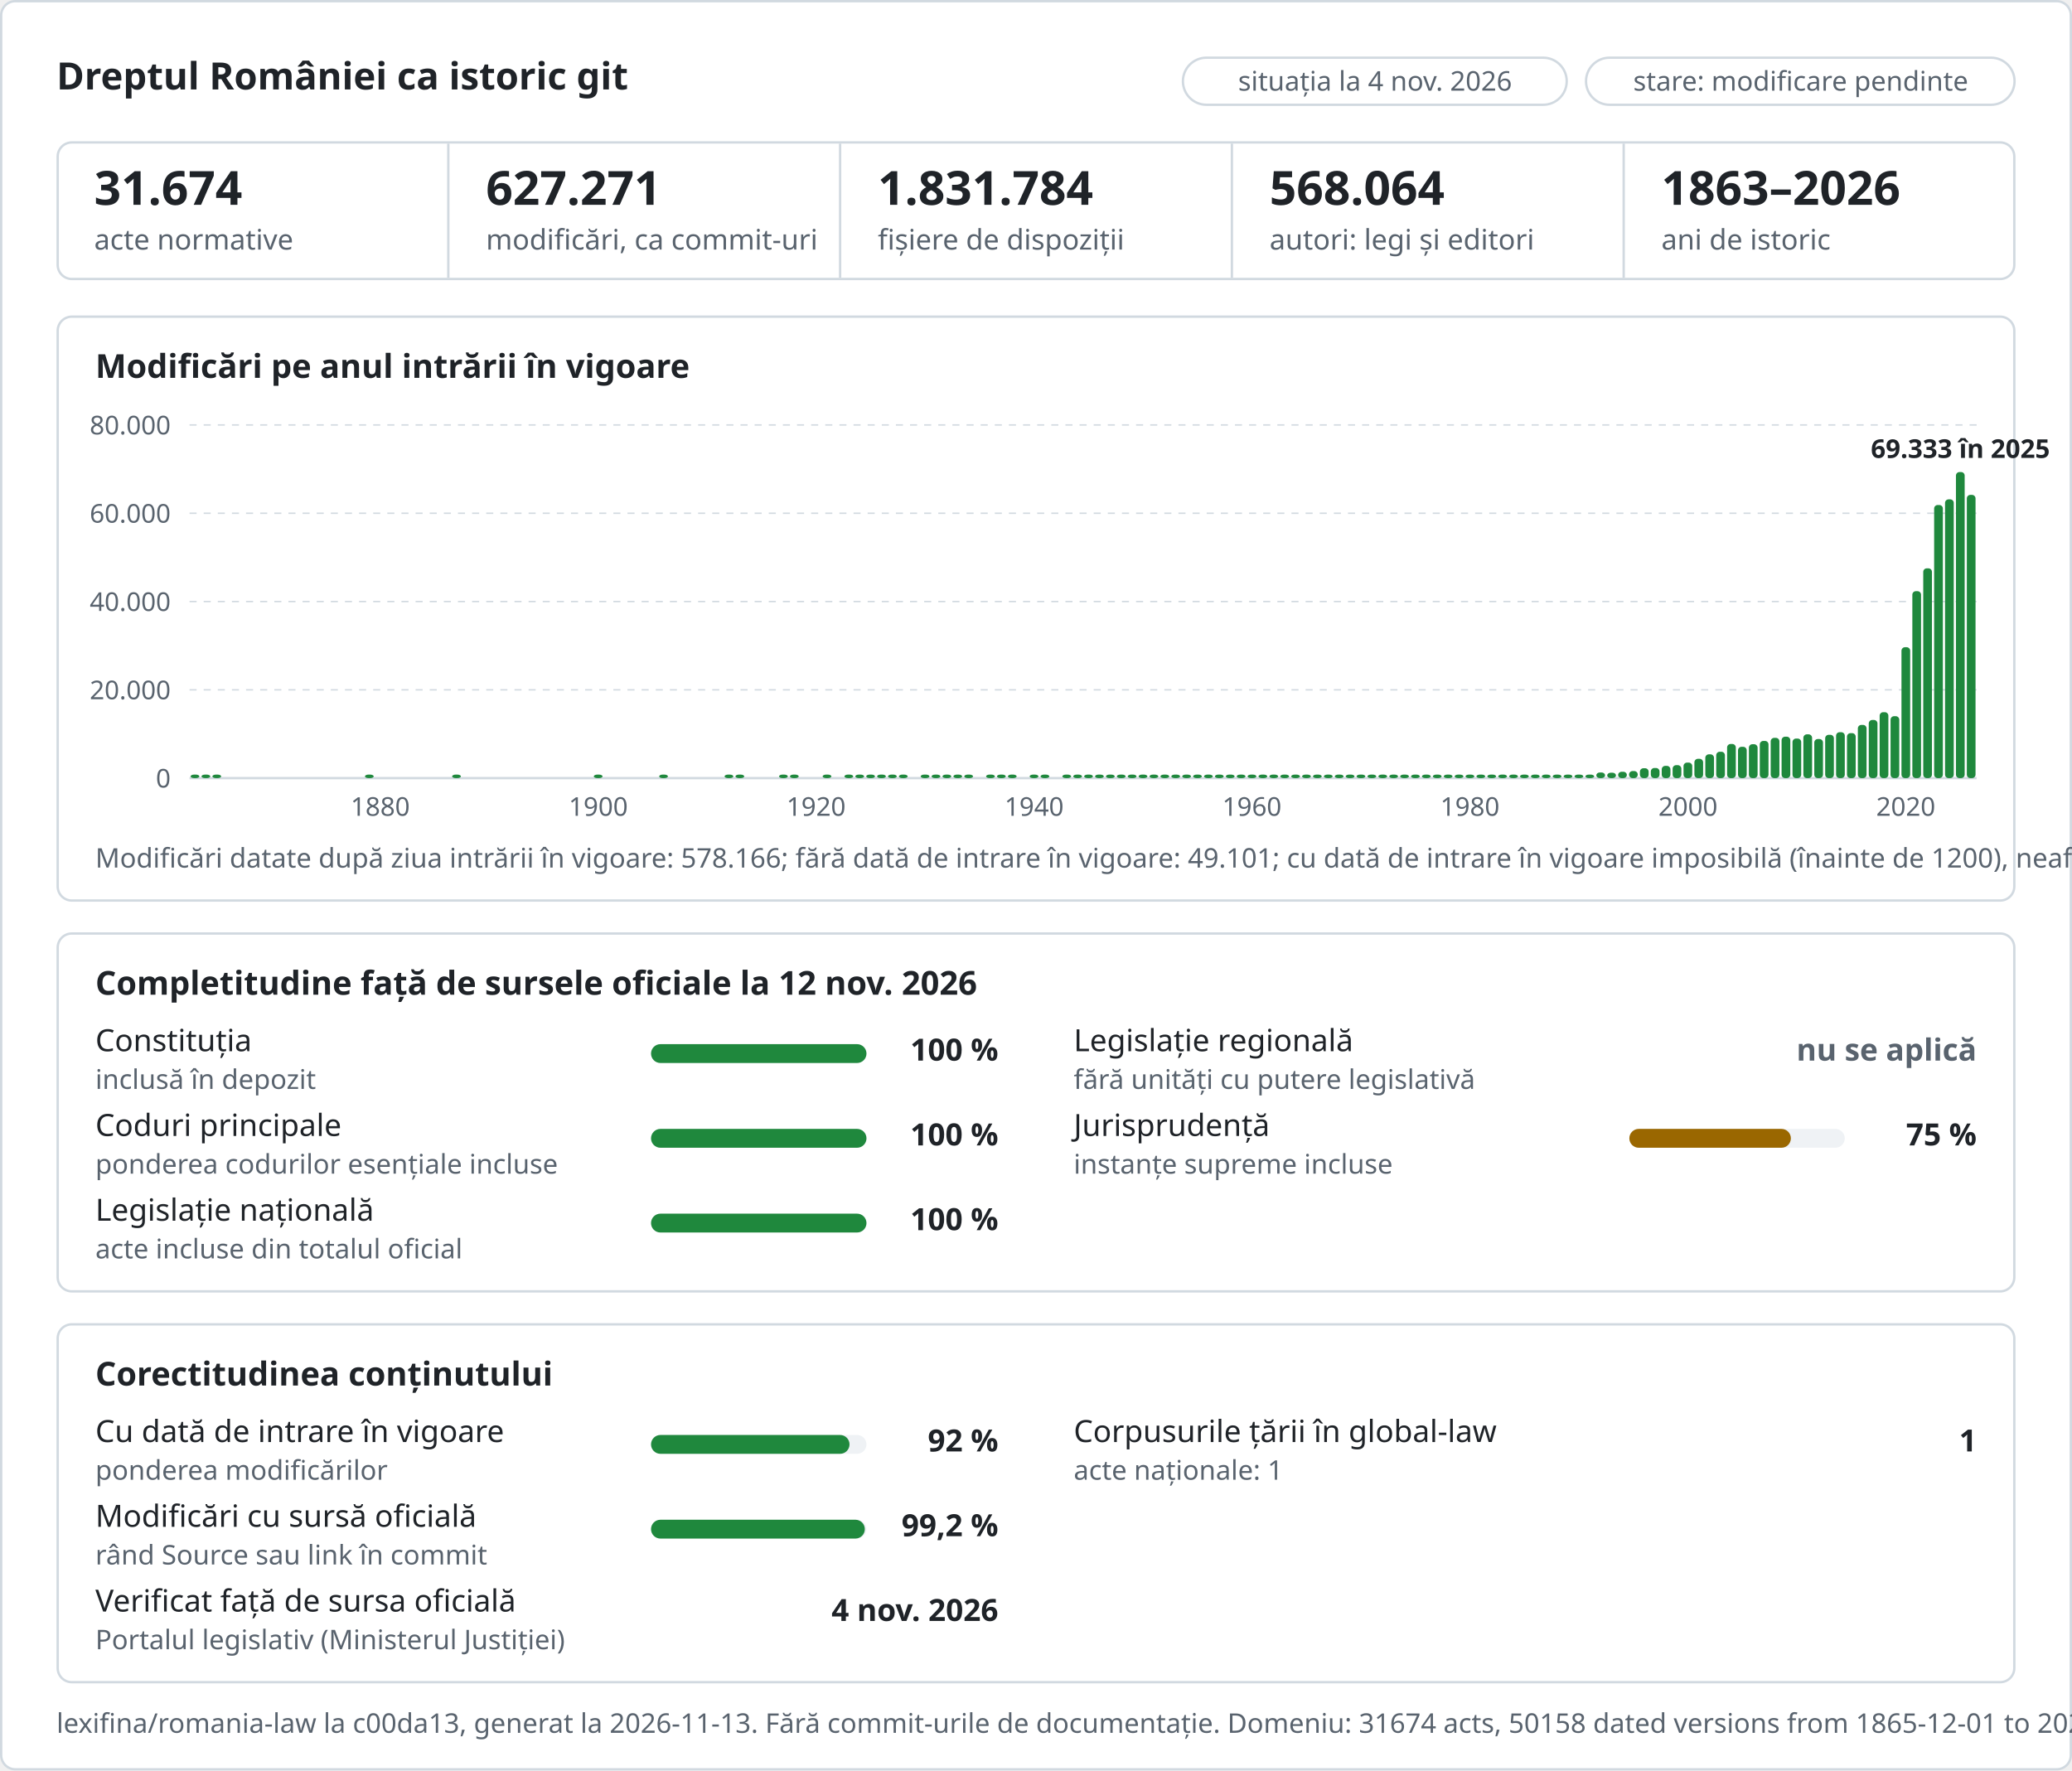
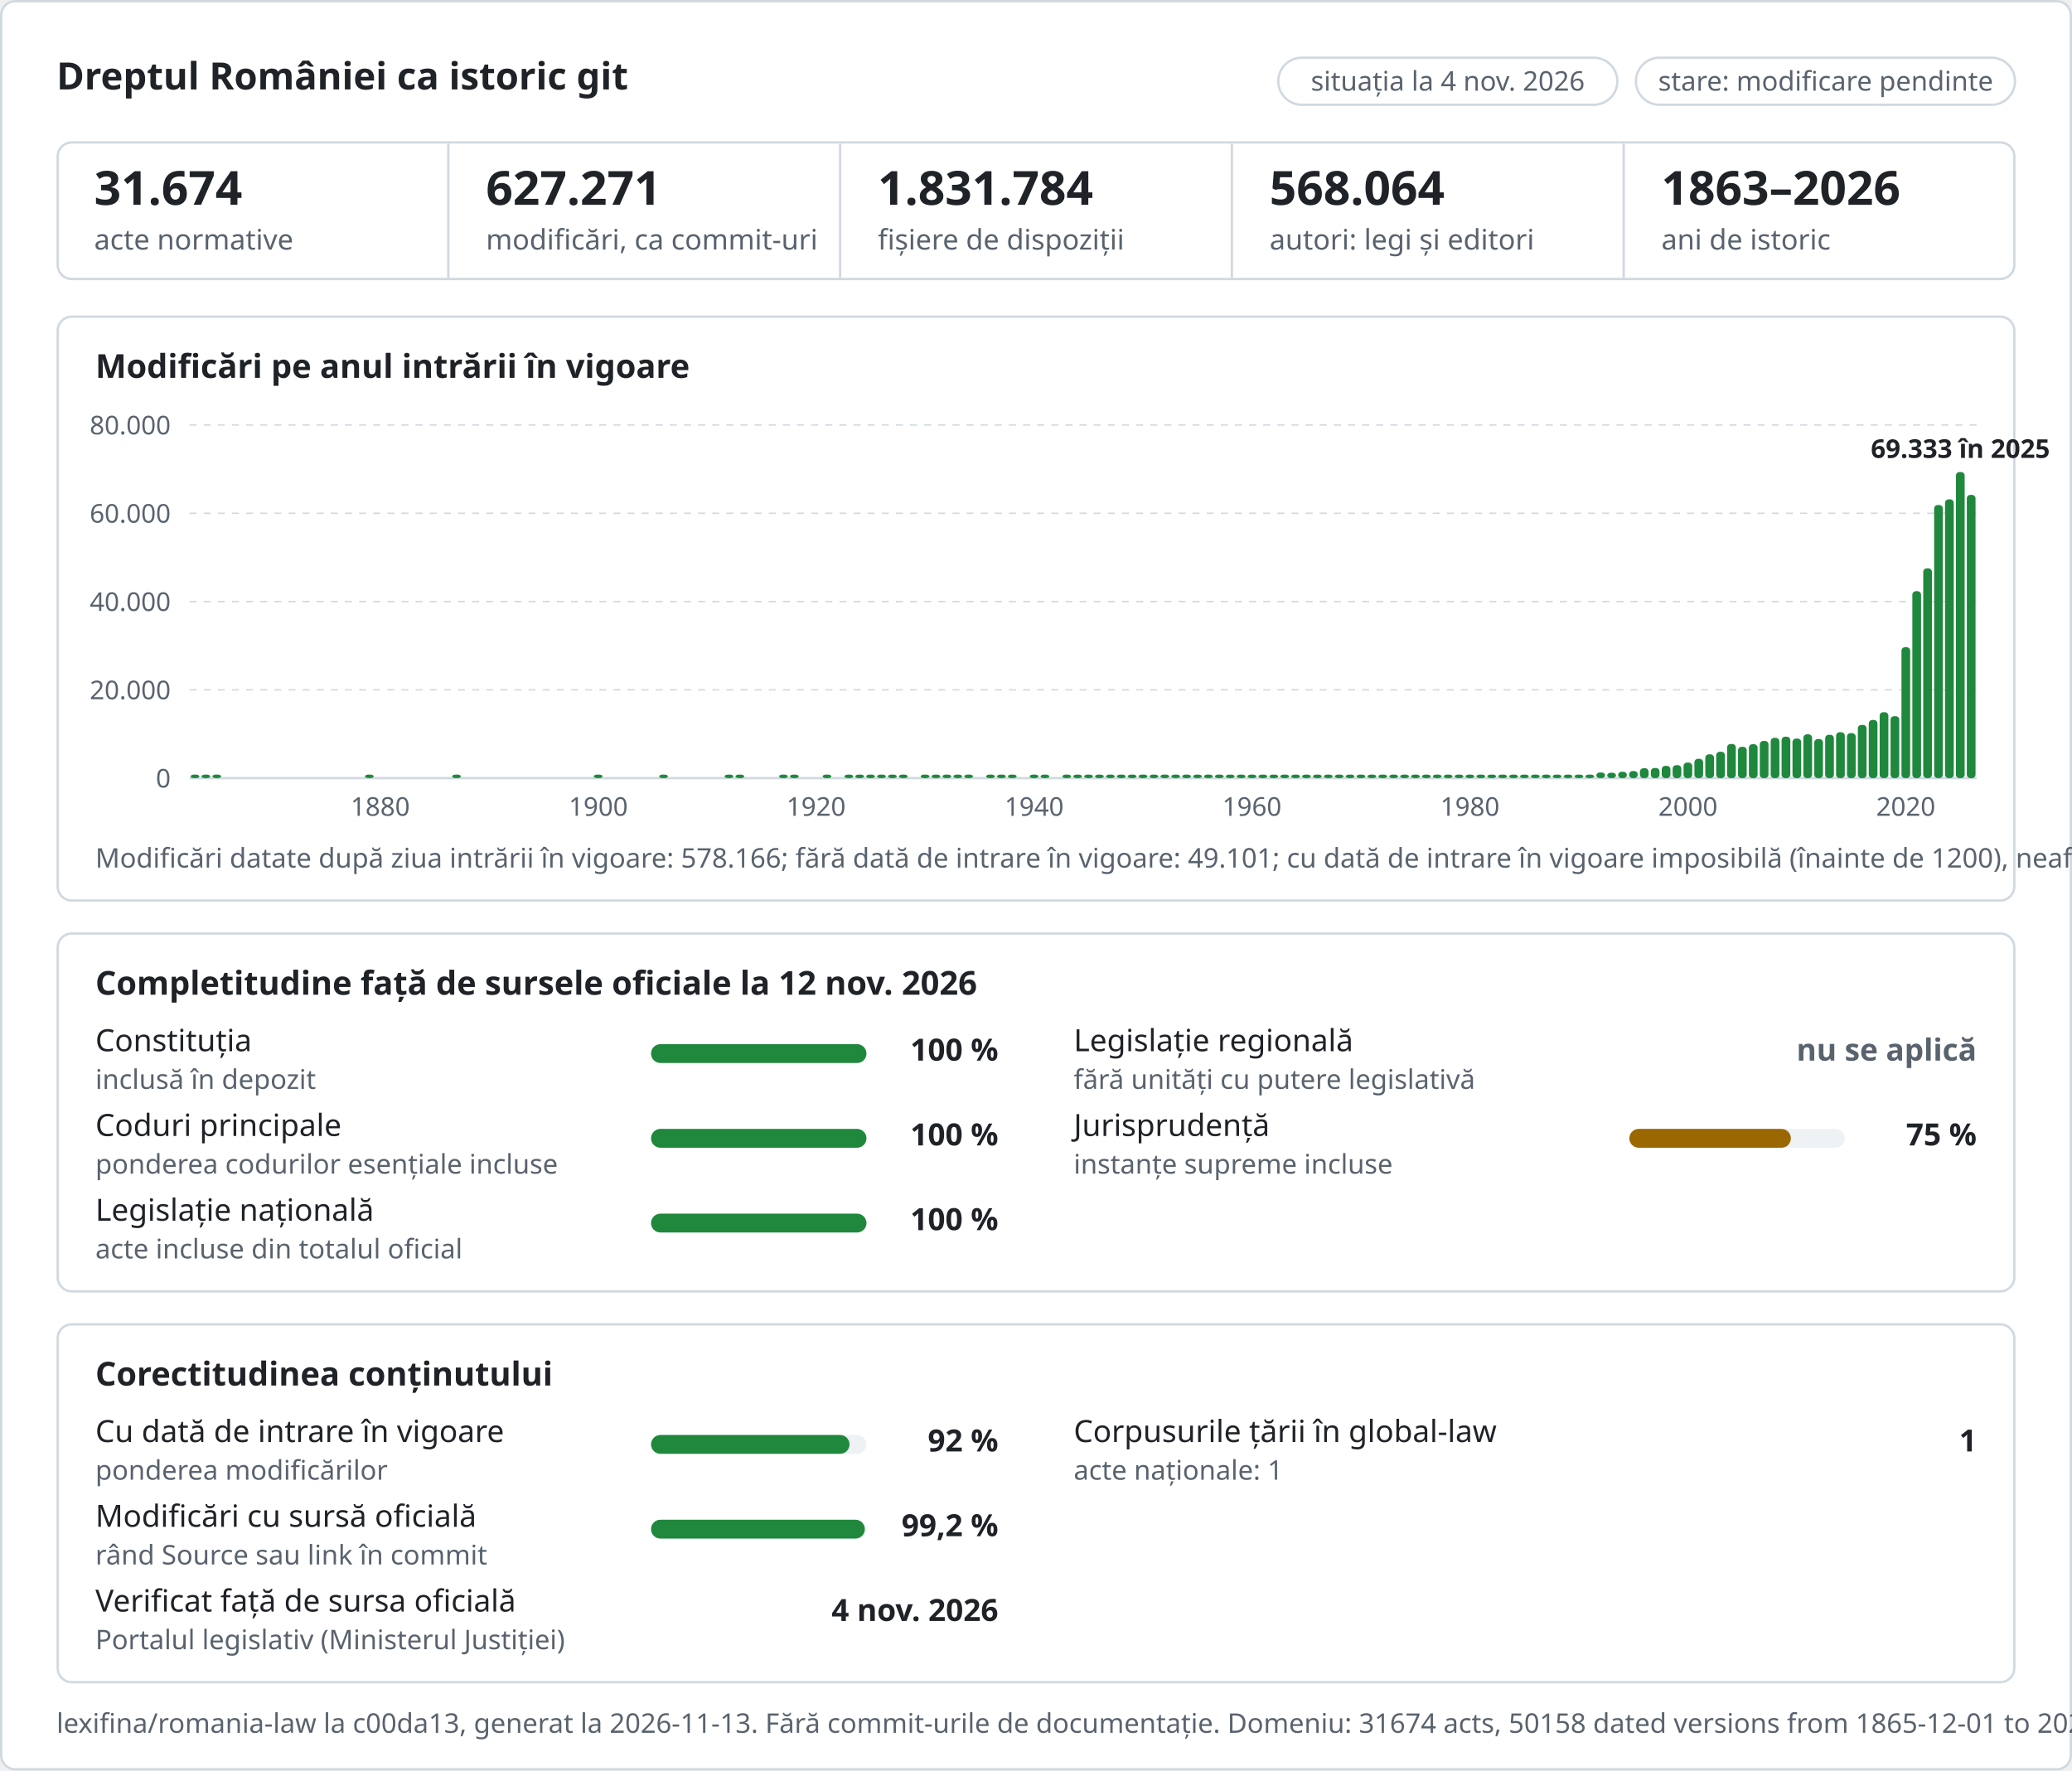
<svg xmlns="http://www.w3.org/2000/svg" width="880" height="752" viewBox="0 0 880 752" font-family="-apple-system,BlinkMacSystemFont,Segoe UI,Noto Sans,Helvetica,Arial,sans-serif">
  <rect x="0.5" y="0.5" width="879" height="751" rx="6" fill="#ffffff" stroke="#d1d9e0" />
  <text x="24" y="38" font-size="16" font-weight="600" fill="#1f2328">Dreptul României ca istoric git</text>
-   <rect x="502.4" y="24.5" width="163" height="20" rx="10" fill="none" stroke="#d1d9e0" />
-   <text x="584.0" y="38.5" font-size="11.5" font-weight="500" text-anchor="middle" fill="#59636e">situația la 4 nov. 2026</text>
-   <rect x="673.6" y="24.5" width="182" height="20" rx="10" fill="none" stroke="#d1d9e0" />
-   <text x="764.8" y="38.5" font-size="11.5" font-weight="500" text-anchor="middle" fill="#59636e">stare: modificare pendinte</text>
+   <rect x="542.9" y="24.5" width="144" height="20" rx="10" fill="none" stroke="#d1d9e0" />
+   <text x="614.9" y="38.5" font-size="11.5" font-weight="500" text-anchor="middle" fill="#59636e">situația la 4 nov. 2026</text>
+   <rect x="694.8" y="24.5" width="161" height="20" rx="10" fill="none" stroke="#d1d9e0" />
+   <text x="775.4" y="38.5" font-size="11.5" font-weight="500" text-anchor="middle" fill="#59636e">stare: modificare pendinte</text>
  <rect x="24.5" y="60.5" width="831" height="58" rx="6" fill="#ffffff" stroke="#d1d9e0" />
  <text x="40.0" y="87" font-size="20" font-weight="600" fill="#1f2328">31.674</text>
  <text x="40.0" y="106" font-size="12" fill="#59636e">acte normative</text>
  <line x1="190.4" y1="61" x2="190.4" y2="118" stroke="#d1d9e0" />
  <text x="206.4" y="87" font-size="20" font-weight="600" fill="#1f2328">627.271</text>
  <text x="206.4" y="106" font-size="12" fill="#59636e">modificări, ca commit-uri</text>
  <line x1="356.8" y1="61" x2="356.8" y2="118" stroke="#d1d9e0" />
  <text x="372.8" y="87" font-size="20" font-weight="600" fill="#1f2328">1.831.784</text>
  <text x="372.8" y="106" font-size="12" fill="#59636e">fișiere de dispoziții</text>
  <line x1="523.2" y1="61" x2="523.2" y2="118" stroke="#d1d9e0" />
  <text x="539.2" y="87" font-size="20" font-weight="600" fill="#1f2328">568.064</text>
  <text x="539.2" y="106" font-size="12" fill="#59636e">autori: legi și editori</text>
  <line x1="689.6" y1="61" x2="689.6" y2="118" stroke="#d1d9e0" />
  <text x="705.6" y="87" font-size="20" font-weight="600" fill="#1f2328">1863–2026</text>
  <text x="705.6" y="106" font-size="12" fill="#59636e">ani de istoric</text>
  <rect x="24.5" y="134.5" width="831" height="248" rx="6" fill="#ffffff" stroke="#d1d9e0" />
  <text x="40.5" y="160.5" font-size="14" font-weight="600" fill="#1f2328">Modificări pe anul intrării în vigoare</text>
  <line x1="80.5" y1="330.5" x2="839.5" y2="330.5" stroke="#d1d9e0" stroke-width="1" />
  <text x="72.5" y="334.5" font-size="11" text-anchor="end" fill="#59636e">0</text>
  <line x1="80.5" y1="293.0" x2="839.5" y2="293.0" stroke="#d1d9e0" stroke-width="0.6" stroke-dasharray="3 3" />
  <text x="72.5" y="297.0" font-size="11" text-anchor="end" fill="#59636e">20.000</text>
  <line x1="80.5" y1="255.5" x2="839.5" y2="255.5" stroke="#d1d9e0" stroke-width="0.6" stroke-dasharray="3 3" />
  <text x="72.5" y="259.5" font-size="11" text-anchor="end" fill="#59636e">40.000</text>
  <line x1="80.5" y1="218.0" x2="839.5" y2="218.0" stroke="#d1d9e0" stroke-width="0.6" stroke-dasharray="3 3" />
  <text x="72.5" y="222.0" font-size="11" text-anchor="end" fill="#59636e">60.000</text>
  <line x1="80.5" y1="180.5" x2="839.5" y2="180.5" stroke="#d1d9e0" stroke-width="0.6" stroke-dasharray="3 3" />
  <text x="72.5" y="184.5" font-size="11" text-anchor="end" fill="#59636e">80.000</text>
  <rect x="80.96" y="329.0" width="3.70" height="1.5" rx="1.5" fill="#1f883d" />
  <rect x="85.59" y="329.0" width="3.70" height="1.5" rx="1.5" fill="#1f883d" />
  <rect x="90.22" y="329.0" width="3.70" height="1.5" rx="1.5" fill="#1f883d" />
  <rect x="155.01" y="329.0" width="3.70" height="1.5" rx="1.5" fill="#1f883d" />
  <text x="161.5" y="346.5" font-size="11" text-anchor="middle" fill="#59636e">1880</text>
  <rect x="192.04" y="329.0" width="3.70" height="1.5" rx="1.5" fill="#1f883d" />
  <rect x="252.20" y="329.0" width="3.70" height="1.5" rx="1.5" fill="#1f883d" />
  <text x="254.1" y="346.5" font-size="11" text-anchor="middle" fill="#59636e">1900</text>
  <rect x="279.97" y="329.0" width="3.70" height="1.5" rx="1.5" fill="#1f883d" />
  <rect x="307.74" y="329.0" width="3.70" height="1.5" rx="1.5" fill="#1f883d" />
  <rect x="312.37" y="329.0" width="3.70" height="1.5" rx="1.5" fill="#1f883d" />
  <rect x="330.88" y="329.0" width="3.70" height="1.5" rx="1.5" fill="#1f883d" />
  <rect x="335.51" y="329.0" width="3.70" height="1.5" rx="1.5" fill="#1f883d" />
  <text x="346.6" y="346.5" font-size="11" text-anchor="middle" fill="#59636e">1920</text>
  <rect x="349.39" y="329.0" width="3.70" height="1.5" rx="1.5" fill="#1f883d" />
  <rect x="358.65" y="329.0" width="3.70" height="1.5" rx="1.5" fill="#1f883d" />
  <rect x="363.27" y="329.0" width="3.70" height="1.5" rx="1.5" fill="#1f883d" />
  <rect x="367.90" y="329.0" width="3.70" height="1.5" rx="1.5" fill="#1f883d" />
  <rect x="372.53" y="329.0" width="3.70" height="1.5" rx="1.5" fill="#1f883d" />
  <rect x="377.16" y="329.0" width="3.70" height="1.5" rx="1.5" fill="#1f883d" />
  <rect x="381.79" y="329.0" width="3.70" height="1.5" rx="1.5" fill="#1f883d" />
  <rect x="391.04" y="329.0" width="3.70" height="1.5" rx="1.5" fill="#1f883d" />
  <rect x="395.67" y="329.0" width="3.70" height="1.5" rx="1.5" fill="#1f883d" />
  <rect x="400.30" y="329.0" width="3.70" height="1.5" rx="1.5" fill="#1f883d" />
  <rect x="404.93" y="329.0" width="3.70" height="1.5" rx="1.5" fill="#1f883d" />
  <rect x="409.55" y="329.0" width="3.70" height="1.5" rx="1.5" fill="#1f883d" />
  <rect x="418.81" y="329.0" width="3.70" height="1.5" rx="1.5" fill="#1f883d" />
  <rect x="423.44" y="329.0" width="3.70" height="1.5" rx="1.5" fill="#1f883d" />
  <rect x="428.07" y="329.0" width="3.70" height="1.5" rx="1.5" fill="#1f883d" />
  <rect x="437.32" y="329.0" width="3.70" height="1.5" rx="1.5" fill="#1f883d" />
  <text x="439.2" y="346.5" font-size="11" text-anchor="middle" fill="#59636e">1940</text>
  <rect x="441.95" y="329.0" width="3.70" height="1.5" rx="1.5" fill="#1f883d" />
  <rect x="451.21" y="329.0" width="3.70" height="1.5" rx="1.5" fill="#1f883d" />
  <rect x="455.83" y="329.0" width="3.70" height="1.5" rx="1.5" fill="#1f883d" />
  <rect x="460.46" y="329.0" width="3.70" height="1.5" rx="1.5" fill="#1f883d" />
  <rect x="465.09" y="329.0" width="3.70" height="1.5" rx="1.5" fill="#1f883d" />
  <rect x="469.72" y="329.0" width="3.70" height="1.5" rx="1.5" fill="#1f883d" />
  <rect x="474.35" y="329.0" width="3.70" height="1.5" rx="1.5" fill="#1f883d" />
  <rect x="478.97" y="329.0" width="3.70" height="1.5" rx="1.5" fill="#1f883d" />
  <rect x="483.60" y="329.0" width="3.70" height="1.5" rx="1.5" fill="#1f883d" />
  <rect x="488.23" y="329.0" width="3.70" height="1.5" rx="1.5" fill="#1f883d" />
  <rect x="492.86" y="329.0" width="3.70" height="1.5" rx="1.5" fill="#1f883d" />
  <rect x="497.49" y="329.0" width="3.70" height="1.5" rx="1.5" fill="#1f883d" />
  <rect x="502.12" y="329.0" width="3.70" height="1.5" rx="1.5" fill="#1f883d" />
  <rect x="506.74" y="329.0" width="3.70" height="1.5" rx="1.5" fill="#1f883d" />
  <rect x="511.37" y="329.0" width="3.70" height="1.5" rx="1.5" fill="#1f883d" />
  <rect x="516.00" y="329.0" width="3.70" height="1.5" rx="1.5" fill="#1f883d" />
  <rect x="520.63" y="329.0" width="3.70" height="1.5" rx="1.5" fill="#1f883d" />
  <rect x="525.26" y="329.0" width="3.70" height="1.5" rx="1.5" fill="#1f883d" />
  <rect x="529.88" y="329.0" width="3.70" height="1.5" rx="1.5" fill="#1f883d" />
  <text x="531.7" y="346.5" font-size="11" text-anchor="middle" fill="#59636e">1960</text>
  <rect x="534.51" y="329.0" width="3.70" height="1.5" rx="1.5" fill="#1f883d" />
  <rect x="539.14" y="329.0" width="3.70" height="1.5" rx="1.5" fill="#1f883d" />
  <rect x="543.77" y="329.0" width="3.70" height="1.5" rx="1.5" fill="#1f883d" />
  <rect x="548.40" y="329.0" width="3.70" height="1.5" rx="1.5" fill="#1f883d" />
  <rect x="553.02" y="329.0" width="3.70" height="1.5" rx="1.5" fill="#1f883d" />
  <rect x="557.65" y="329.0" width="3.70" height="1.5" rx="1.5" fill="#1f883d" />
  <rect x="562.28" y="329.0" width="3.70" height="1.5" rx="1.5" fill="#1f883d" />
  <rect x="566.91" y="329.0" width="3.70" height="1.5" rx="1.5" fill="#1f883d" />
  <rect x="571.54" y="329.0" width="3.70" height="1.5" rx="1.5" fill="#1f883d" />
  <rect x="576.16" y="329.0" width="3.70" height="1.5" rx="1.5" fill="#1f883d" />
  <rect x="580.79" y="329.0" width="3.70" height="1.5" rx="1.5" fill="#1f883d" />
  <rect x="585.42" y="329.0" width="3.70" height="1.5" rx="1.5" fill="#1f883d" />
  <rect x="590.05" y="329.0" width="3.70" height="1.5" rx="1.5" fill="#1f883d" />
  <rect x="594.68" y="329.0" width="3.70" height="1.5" rx="1.5" fill="#1f883d" />
  <rect x="599.30" y="329.0" width="3.70" height="1.5" rx="1.5" fill="#1f883d" />
  <rect x="603.93" y="329.0" width="3.70" height="1.5" rx="1.5" fill="#1f883d" />
  <rect x="608.56" y="329.0" width="3.70" height="1.5" rx="1.5" fill="#1f883d" />
  <rect x="613.19" y="329.0" width="3.70" height="1.5" rx="1.5" fill="#1f883d" />
  <rect x="617.82" y="329.0" width="3.70" height="1.5" rx="1.5" fill="#1f883d" />
  <rect x="622.44" y="329.0" width="3.70" height="1.5" rx="1.5" fill="#1f883d" />
  <text x="624.3" y="346.5" font-size="11" text-anchor="middle" fill="#59636e">1980</text>
  <rect x="627.07" y="329.0" width="3.70" height="1.5" rx="1.5" fill="#1f883d" />
  <rect x="631.70" y="329.0" width="3.70" height="1.5" rx="1.5" fill="#1f883d" />
  <rect x="636.33" y="329.0" width="3.70" height="1.5" rx="1.5" fill="#1f883d" />
  <rect x="640.96" y="329.0" width="3.70" height="1.5" rx="1.5" fill="#1f883d" />
  <rect x="645.58" y="329.0" width="3.70" height="1.5" rx="1.5" fill="#1f883d" />
  <rect x="650.21" y="329.0" width="3.70" height="1.5" rx="1.5" fill="#1f883d" />
  <rect x="654.84" y="329.0" width="3.70" height="1.5" rx="1.5" fill="#1f883d" />
  <rect x="659.47" y="329.0" width="3.70" height="1.5" rx="1.5" fill="#1f883d" />
  <rect x="664.10" y="329.0" width="3.70" height="1.5" rx="1.5" fill="#1f883d" />
  <rect x="668.73" y="329.0" width="3.70" height="1.5" rx="1.5" fill="#1f883d" />
  <rect x="673.35" y="329.0" width="3.70" height="1.5" rx="1.5" fill="#1f883d" />
  <rect x="677.98" y="328.1" width="3.70" height="2.4" rx="1.5" fill="#1f883d" />
  <rect x="682.61" y="328.2" width="3.70" height="2.3" rx="1.5" fill="#1f883d" />
  <rect x="687.24" y="327.8" width="3.70" height="2.7" rx="1.5" fill="#1f883d" />
  <rect x="691.87" y="327.5" width="3.70" height="3.0" rx="1.5" fill="#1f883d" />
  <rect x="696.49" y="326.3" width="3.70" height="4.2" rx="1.5" fill="#1f883d" />
  <rect x="701.12" y="326.2" width="3.70" height="4.3" rx="1.5" fill="#1f883d" />
  <rect x="705.75" y="325.3" width="3.70" height="5.2" rx="1.5" fill="#1f883d" />
  <rect x="710.38" y="325.0" width="3.70" height="5.5" rx="1.5" fill="#1f883d" />
  <rect x="715.01" y="323.9" width="3.70" height="6.6" rx="1.5" fill="#1f883d" />
  <text x="716.9" y="346.5" font-size="11" text-anchor="middle" fill="#59636e">2000</text>
  <rect x="719.63" y="322.3" width="3.70" height="8.2" rx="1.5" fill="#1f883d" />
  <rect x="724.26" y="320.4" width="3.70" height="10.1" rx="1.5" fill="#1f883d" />
  <rect x="728.89" y="319.3" width="3.70" height="11.2" rx="1.5" fill="#1f883d" />
  <rect x="733.52" y="316.0" width="3.70" height="14.5" rx="1.5" fill="#1f883d" />
  <rect x="738.15" y="317.2" width="3.70" height="13.3" rx="1.5" fill="#1f883d" />
  <rect x="742.77" y="316.1" width="3.70" height="14.4" rx="1.5" fill="#1f883d" />
  <rect x="747.40" y="314.7" width="3.70" height="15.8" rx="1.5" fill="#1f883d" />
  <rect x="752.03" y="313.4" width="3.70" height="17.1" rx="1.5" fill="#1f883d" />
  <rect x="756.66" y="312.9" width="3.70" height="17.6" rx="1.5" fill="#1f883d" />
  <rect x="761.29" y="313.7" width="3.70" height="16.8" rx="1.5" fill="#1f883d" />
  <rect x="765.91" y="311.9" width="3.70" height="18.6" rx="1.5" fill="#1f883d" />
  <rect x="770.54" y="313.9" width="3.70" height="16.6" rx="1.5" fill="#1f883d" />
  <rect x="775.17" y="312.1" width="3.70" height="18.4" rx="1.5" fill="#1f883d" />
  <rect x="779.80" y="311.0" width="3.70" height="19.5" rx="1.5" fill="#1f883d" />
  <rect x="784.43" y="311.4" width="3.70" height="19.1" rx="1.5" fill="#1f883d" />
  <rect x="789.05" y="307.9" width="3.70" height="22.6" rx="1.5" fill="#1f883d" />
  <rect x="793.68" y="305.8" width="3.70" height="24.7" rx="1.5" fill="#1f883d" />
  <rect x="798.31" y="302.5" width="3.70" height="28.0" rx="1.5" fill="#1f883d" />
  <rect x="802.94" y="304.2" width="3.70" height="26.3" rx="1.5" fill="#1f883d" />
  <rect x="807.57" y="274.9" width="3.70" height="55.6" rx="1.5" fill="#1f883d" />
  <text x="809.4" y="346.5" font-size="11" text-anchor="middle" fill="#59636e">2020</text>
  <rect x="812.19" y="251.1" width="3.70" height="79.4" rx="1.5" fill="#1f883d" />
  <rect x="816.82" y="241.4" width="3.70" height="89.1" rx="1.5" fill="#1f883d" />
  <rect x="821.45" y="214.5" width="3.70" height="116.0" rx="1.5" fill="#1f883d" />
  <rect x="826.08" y="212.1" width="3.70" height="118.4" rx="1.5" fill="#1f883d" />
  <rect x="830.71" y="200.5" width="3.70" height="130.0" rx="1.5" fill="#1f883d" />
  <text x="832.6" y="194.5" font-size="11" font-weight="600" text-anchor="middle" fill="#1f2328">69.333 în 2025</text>
  <rect x="835.33" y="210.2" width="3.70" height="120.3" rx="1.5" fill="#1f883d" />
-   <text x="40.5" y="368.5" font-size="11.5" fill="#59636e">Modificări datate după ziua intrării în vigoare: 578.166; fără dată de intrare în vigoare: 49.101; cu dată de intrare în vigoare imposibilă (înainte de 1200), neafișate: 4. Tip de istoric: in-force.</text>
+   <text x="40.5" y="368.5" font-size="11.5" fill="#59636e" textLength="799" lengthAdjust="spacingAndGlyphs">Modificări datate după ziua intrării în vigoare: 578.166; fără dată de intrare în vigoare: 49.101; cu dată de intrare în vigoare imposibilă (înainte de 1200), neafișate: 4. Tip de istoric: in-force.</text>
  <rect x="24.5" y="396.5" width="831" height="152" rx="6" fill="#ffffff" stroke="#d1d9e0" />
  <text x="40.5" y="422.5" font-size="14" font-weight="600" fill="#1f2328">Completitudine față de sursele oficiale la 12 nov. 2026</text>
  <text x="40.5" y="446.5" font-size="13" fill="#1f2328">Constituția</text>
  <text x="40.5" y="462.5" font-size="11.5" fill="#59636e">inclusă în depozit</text>
  <g>
    <rect x="276.5" y="443.5" width="91.5" height="8" rx="4" fill="#eff2f5" />
    <rect x="276.5" y="443.5" width="91.5" height="8" rx="4" fill="#1f883d" />
  </g>
  <text x="424.0" y="450.5" font-size="13" font-weight="600" text-anchor="end" fill="#1f2328">100 %</text>
  <text x="40.5" y="482.5" font-size="13" fill="#1f2328">Coduri principale</text>
  <text x="40.5" y="498.5" font-size="11.5" fill="#59636e">ponderea codurilor esențiale incluse</text>
  <g>
    <rect x="276.5" y="479.5" width="91.5" height="8" rx="4" fill="#eff2f5" />
    <rect x="276.5" y="479.5" width="91.5" height="8" rx="4" fill="#1f883d" />
  </g>
  <text x="424.0" y="486.5" font-size="13" font-weight="600" text-anchor="end" fill="#1f2328">100 %</text>
  <text x="40.5" y="518.5" font-size="13" fill="#1f2328">Legislație națională</text>
  <text x="40.5" y="534.5" font-size="11.5" fill="#59636e">acte incluse din totalul oficial</text>
  <g>
    <rect x="276.5" y="515.5" width="91.5" height="8" rx="4" fill="#eff2f5" />
    <rect x="276.5" y="515.5" width="91.5" height="8" rx="4" fill="#1f883d" />
  </g>
  <text x="424.0" y="522.5" font-size="13" font-weight="600" text-anchor="end" fill="#1f2328">100 %</text>
  <text x="456.0" y="446.5" font-size="13" fill="#1f2328">Legislație regională</text>
  <text x="456.0" y="462.5" font-size="11.5" fill="#59636e">fără unități cu putere legislativă</text>
  <text x="839.5" y="450.5" font-size="13" font-weight="600" text-anchor="end" fill="#59636e">nu se aplică</text>
  <text x="456.0" y="482.5" font-size="13" fill="#1f2328">Jurisprudență</text>
  <text x="456.0" y="498.5" font-size="11.5" fill="#59636e">instanțe supreme incluse</text>
  <g>
    <rect x="692.0" y="479.5" width="91.5" height="8" rx="4" fill="#eff2f5" />
    <rect x="692.0" y="479.5" width="68.6" height="8" rx="4" fill="#9a6700" />
  </g>
  <text x="839.5" y="486.5" font-size="13" font-weight="600" text-anchor="end" fill="#1f2328">75 %</text>
  <rect x="24.5" y="562.5" width="831" height="152" rx="6" fill="#ffffff" stroke="#d1d9e0" />
  <text x="40.5" y="588.5" font-size="14" font-weight="600" fill="#1f2328">Corectitudinea conținutului</text>
  <text x="40.5" y="612.5" font-size="13" fill="#1f2328">Cu dată de intrare în vigoare</text>
  <text x="40.5" y="628.5" font-size="11.5" fill="#59636e">ponderea modificărilor</text>
  <g>
    <rect x="276.5" y="609.5" width="91.5" height="8" rx="4" fill="#eff2f5" />
    <rect x="276.5" y="609.5" width="84.3" height="8" rx="4" fill="#1f883d" />
  </g>
  <text x="424.0" y="616.5" font-size="13" font-weight="600" text-anchor="end" fill="#1f2328">92 %</text>
  <text x="40.5" y="648.5" font-size="13" fill="#1f2328">Modificări cu sursă oficială</text>
  <text x="40.5" y="664.5" font-size="11.5" fill="#59636e">rând Source sau link în commit</text>
  <g>
    <rect x="276.5" y="645.5" width="91.5" height="8" rx="4" fill="#eff2f5" />
    <rect x="276.5" y="645.5" width="90.8" height="8" rx="4" fill="#1f883d" />
  </g>
  <text x="424.0" y="652.5" font-size="13" font-weight="600" text-anchor="end" fill="#1f2328">99,2 %</text>
  <text x="40.5" y="684.5" font-size="13" fill="#1f2328">Verificat față de sursa oficială</text>
  <text x="40.5" y="700.5" font-size="11.5" fill="#59636e">Portalul legislativ (Ministerul Justiției)</text>
  <text x="424.0" y="688.5" font-size="13" font-weight="600" text-anchor="end" fill="#1f2328">4 nov. 2026</text>
  <text x="456.0" y="612.5" font-size="13" fill="#1f2328">Corpusurile țării în global-law</text>
  <text x="456.0" y="628.5" font-size="11.5" fill="#59636e">acte naționale: 1</text>
  <text x="839.5" y="616.5" font-size="13" font-weight="600" text-anchor="end" fill="#1f2328">1</text>
-   <text x="24" y="736" font-size="11.5" fill="#59636e">lexifina/romania-law la c00da13, generat la 2026-11-13. Fără commit-urile de documentație. Domeniu: 31674 acts, 50158 dated versions from 1865-12-01 to 2026-11-03</text>
+   <text x="24" y="736" font-size="11.5" fill="#59636e" textLength="832" lengthAdjust="spacingAndGlyphs">lexifina/romania-law la c00da13, generat la 2026-11-13. Fără commit-urile de documentație. Domeniu: 31674 acts, 50158 dated versions from 1865-12-01 to 2026-11-03</text>
</svg>
